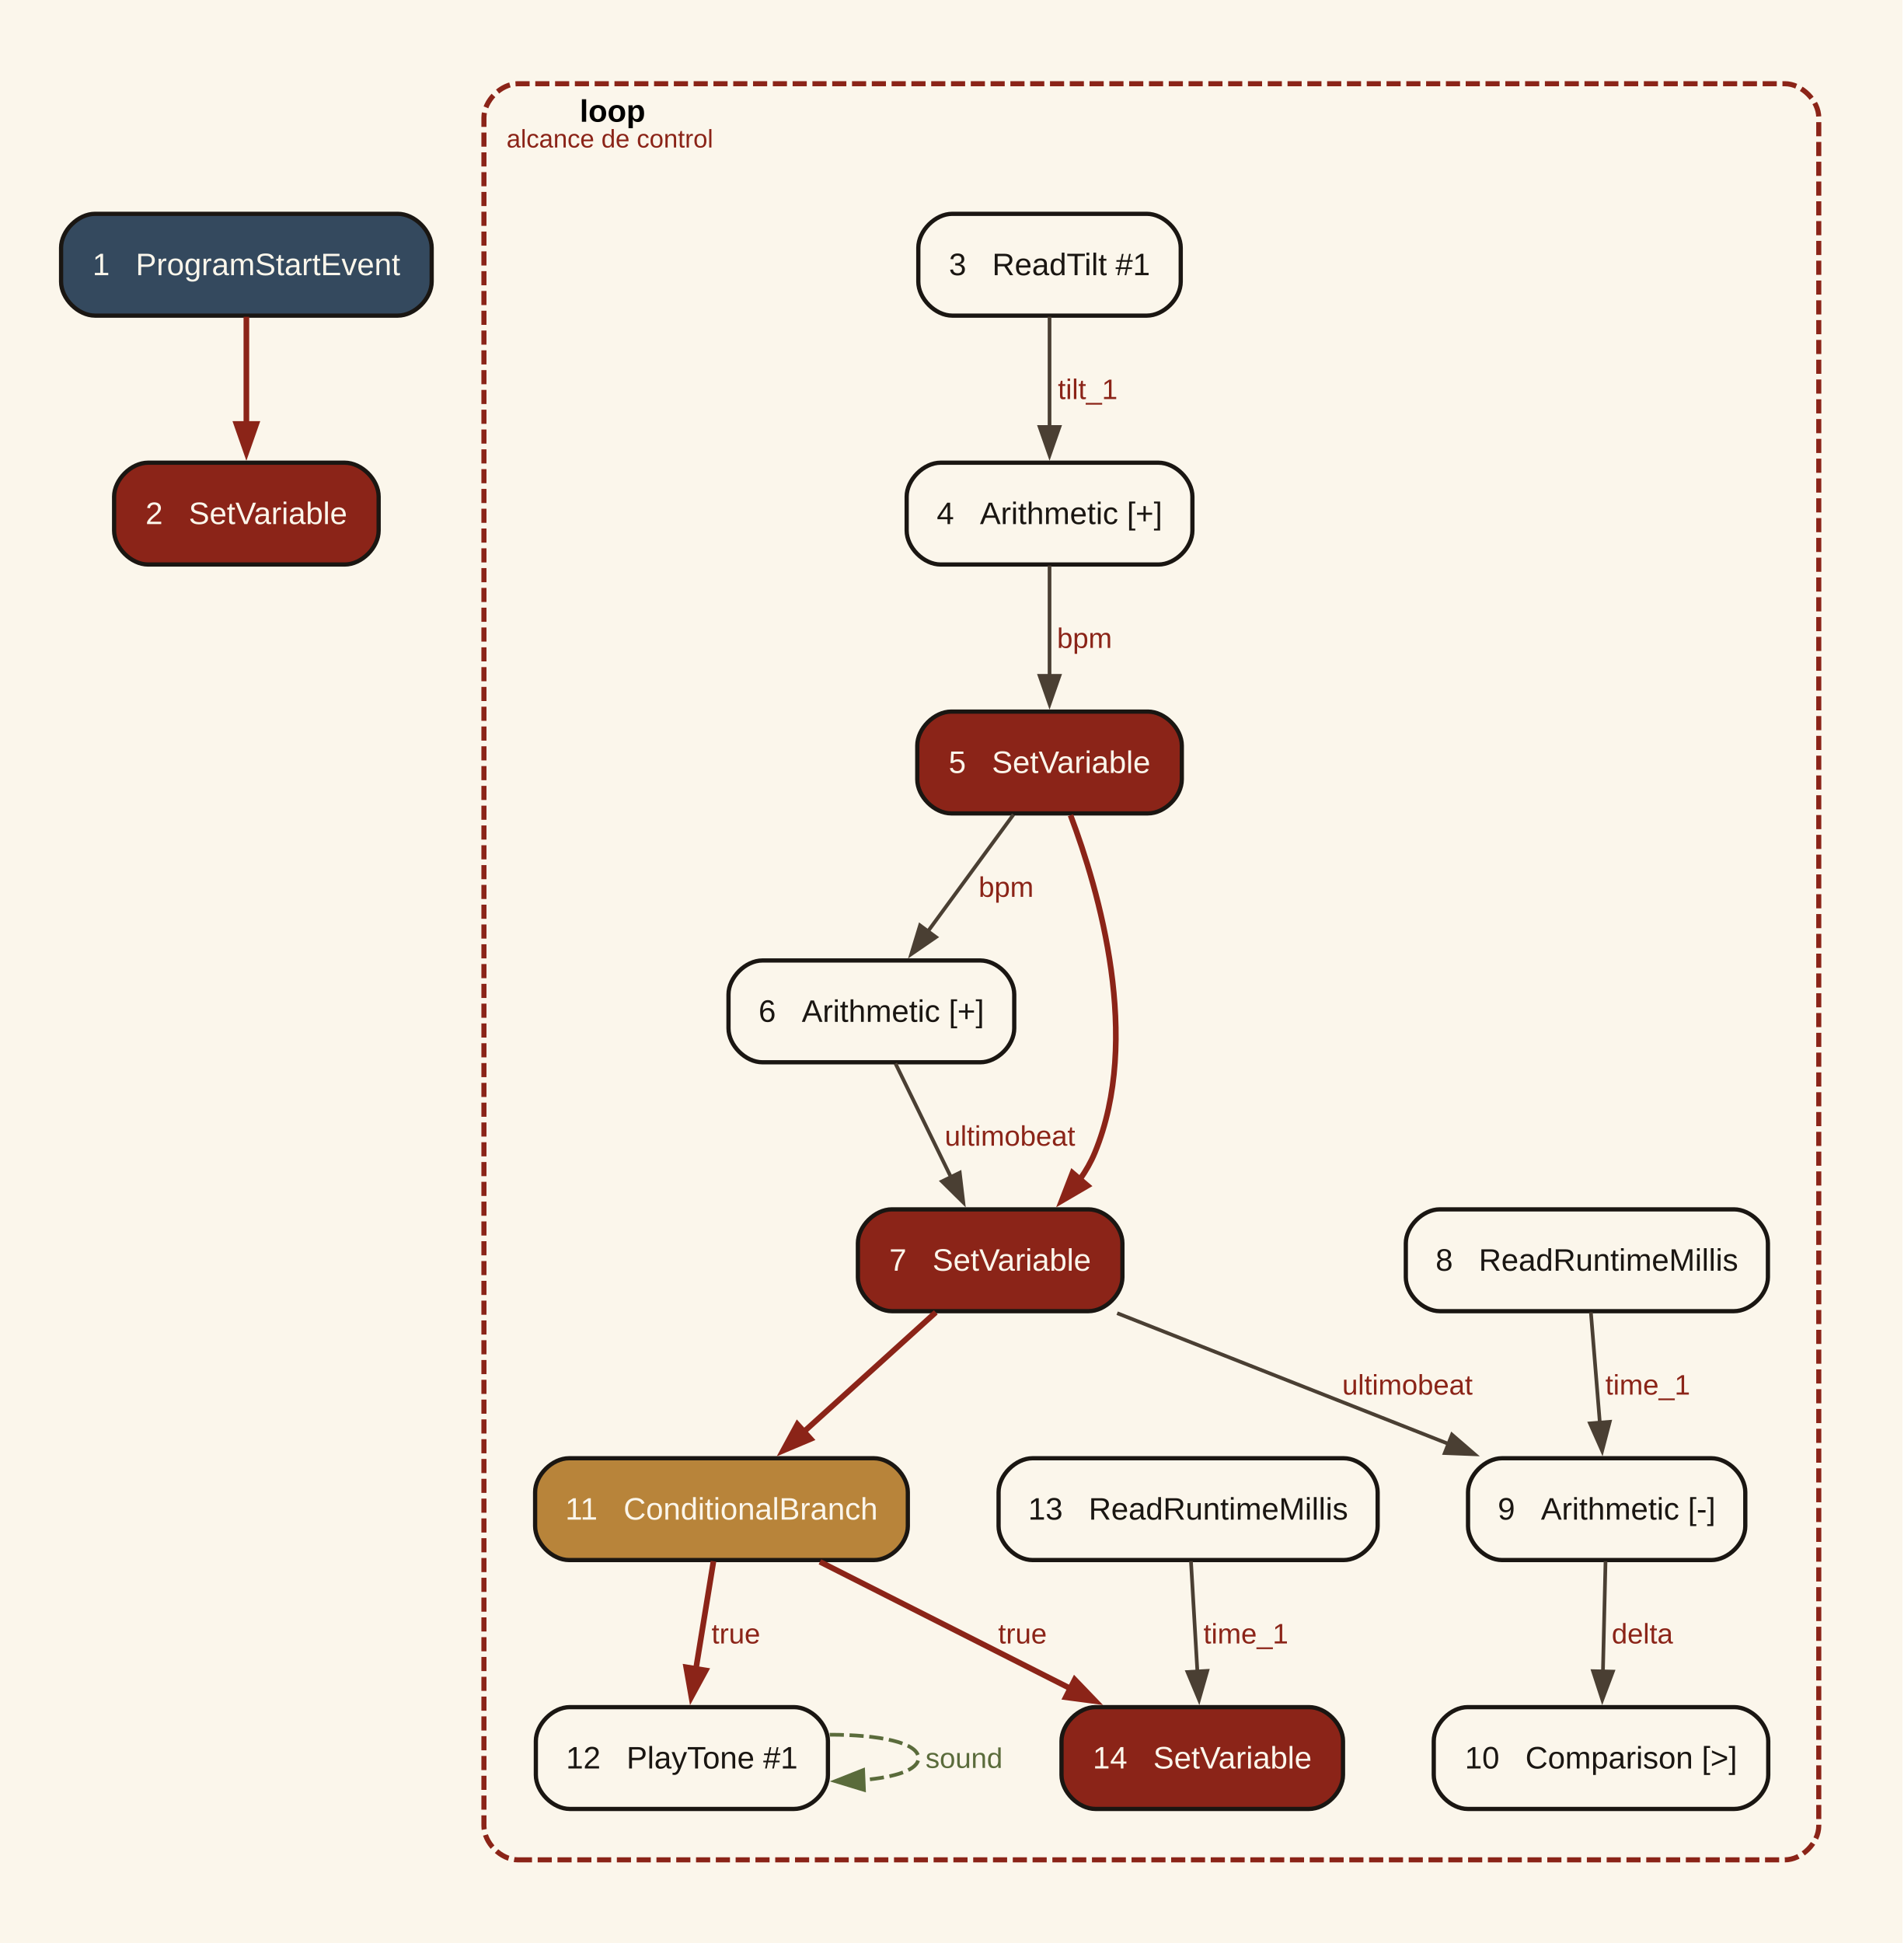
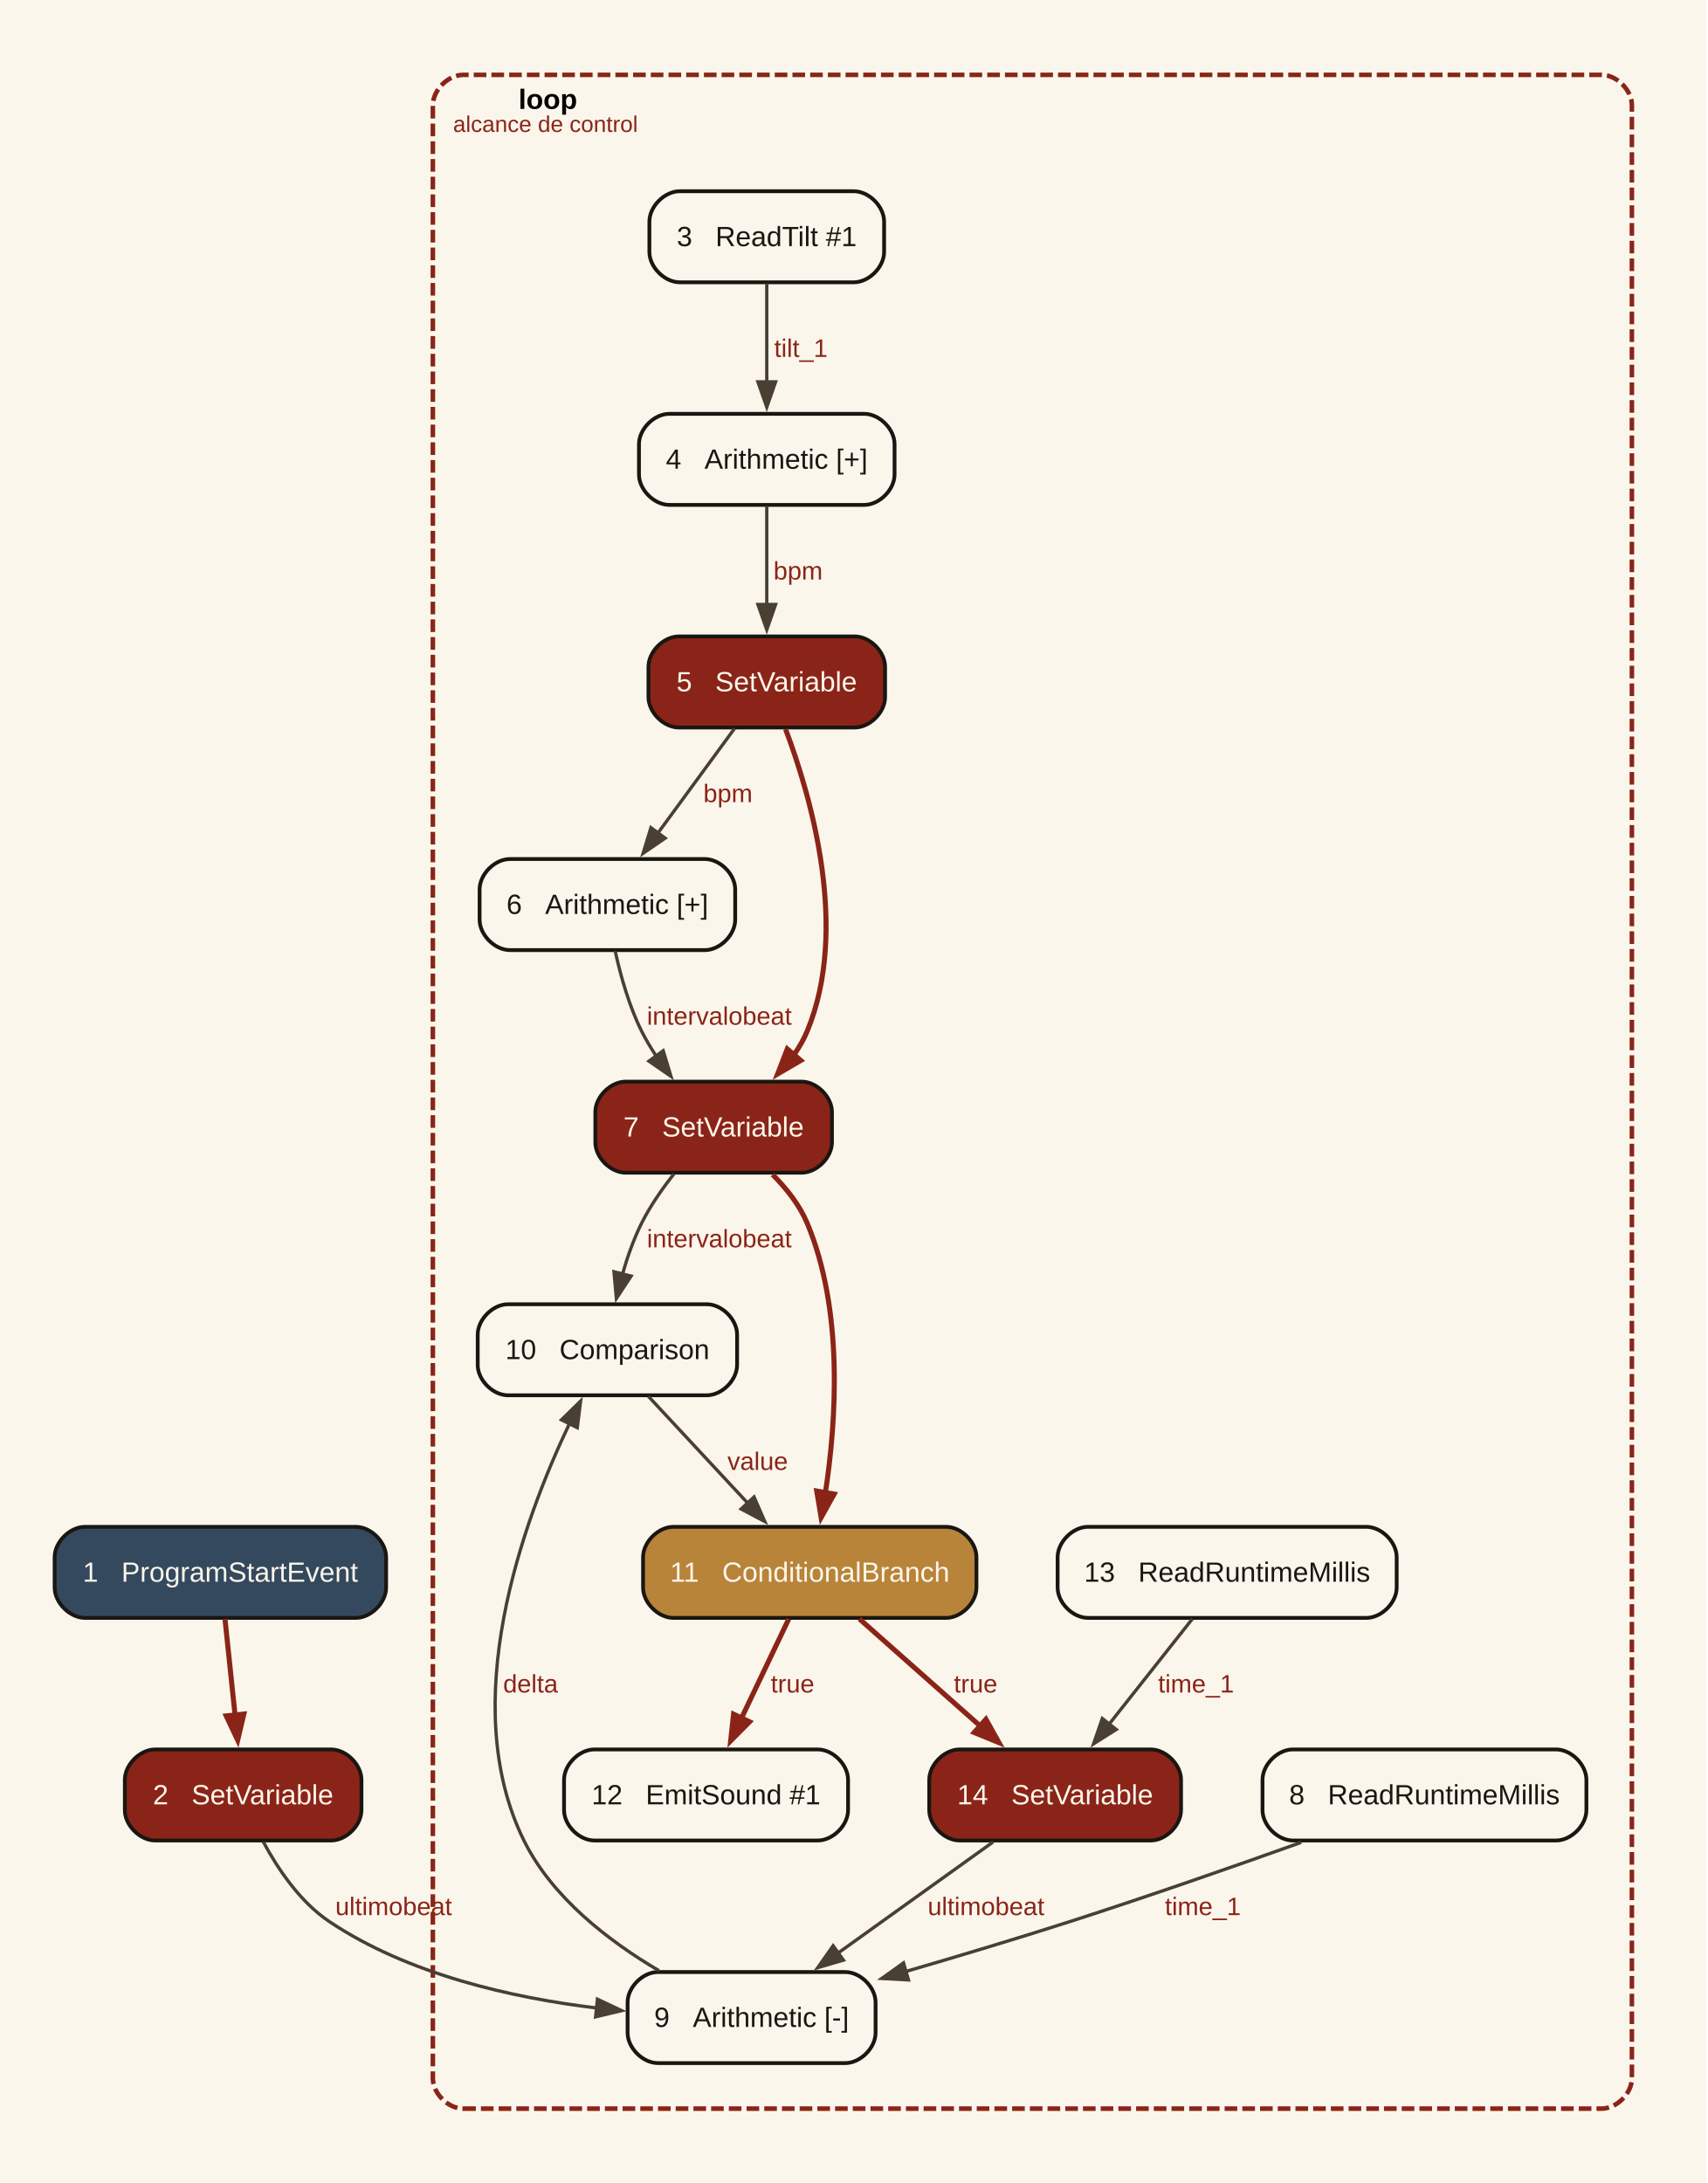
- <svg xmlns="http://www.w3.org/2000/svg" width="673pt" height="687pt" viewBox="0.00 0.00 673.00 687.00">
-   <g id="graph0" class="graph" transform="scale(1 1) rotate(0) translate(21.6 665.6)">
-     <polygon fill="#fbf6eb" stroke="none" points="-21.6,21.6 -21.6,-665.6 651.12,-665.6 651.12,21.6 -21.6,21.6" />
+ <svg xmlns="http://www.w3.org/2000/svg" width="675pt" height="863pt" viewBox="0.00 0.00 675.00 863.00">
+   <g id="graph0" class="graph" transform="scale(1 1) rotate(0) translate(21.6 841.6)">
+     <polygon fill="#fbf6eb" stroke="none" points="-21.6,21.6 -21.6,-841.6 653.12,-841.6 653.12,21.6 -21.6,21.6" />
    <g id="clust1" class="cluster">
-       <path fill="#fbf6eb" stroke="#8b2418" stroke-width="1.8" stroke-dasharray="5,2" d="M161.52,-8C161.52,-8 609.52,-8 609.52,-8 615.52,-8 621.52,-14 621.52,-20 621.52,-20 621.52,-624 621.52,-624 621.52,-630 615.52,-636 609.52,-636 609.52,-636 161.52,-636 161.52,-636 155.52,-636 149.52,-630 149.52,-624 149.52,-624 149.52,-20 149.52,-20 149.52,-14 155.52,-8 161.52,-8" />
-       <text xml:space="preserve" text-anchor="start" x="183.39" y="-622.55" font-family="Arial" font-weight="bold" font-size="11.00">loop</text>
-       <text xml:space="preserve" text-anchor="start" x="157.52" y="-613.45" font-family="Arial" font-size="9.00" fill="#8b2418">alcance de control</text>
+       <path fill="#fbf6eb" stroke="#8b2418" stroke-width="1.8" stroke-dasharray="5,2" d="M161.52,-8C161.52,-8 611.52,-8 611.52,-8 617.52,-8 623.52,-14 623.52,-20 623.52,-20 623.52,-800 623.52,-800 623.52,-806 617.52,-812 611.52,-812 611.52,-812 161.52,-812 161.52,-812 155.52,-812 149.52,-806 149.52,-800 149.52,-800 149.52,-20 149.52,-20 149.52,-14 155.52,-8 161.52,-8" />
+       <text xml:space="preserve" text-anchor="start" x="183.39" y="-798.55" font-family="Arial" font-weight="bold" font-size="11.00">loop</text>
+       <text xml:space="preserve" text-anchor="start" x="157.52" y="-789.45" font-family="Arial" font-size="9.00" fill="#8b2418">alcance de control</text>
    </g>
    <g id="node1" class="node">
-       <path fill="#34495e" stroke="#1a1612" stroke-width="1.5" d="M119.04,-590C119.04,-590 12,-590 12,-590 6,-590 0,-584 0,-578 0,-578 0,-566 0,-566 0,-560 6,-554 12,-554 12,-554 119.04,-554 119.04,-554 125.04,-554 131.04,-560 131.04,-566 131.04,-566 131.04,-578 131.04,-578 131.04,-584 125.04,-590 119.04,-590" />
-       <text xml:space="preserve" text-anchor="middle" x="65.52" y="-568.3" font-family="Arial" font-size="11.00" fill="#fbf6eb">1   ProgramStartEvent</text>
+       <path fill="#34495e" stroke="#1a1612" stroke-width="1.5" d="M119.04,-238C119.04,-238 12,-238 12,-238 6,-238 0,-232 0,-226 0,-226 0,-214 0,-214 0,-208 6,-202 12,-202 12,-202 119.04,-202 119.04,-202 125.04,-202 131.04,-208 131.04,-214 131.04,-214 131.04,-226 131.04,-226 131.04,-232 125.04,-238 119.04,-238" />
+       <text xml:space="preserve" text-anchor="middle" x="65.52" y="-216.3" font-family="Arial" font-size="11.00" fill="#fbf6eb">1   ProgramStartEvent</text>
    </g>
    <g id="node2" class="node">
-       <path fill="#8b2418" stroke="#1a1612" stroke-width="1.5" d="M100.29,-502C100.29,-502 30.75,-502 30.75,-502 24.75,-502 18.75,-496 18.75,-490 18.75,-490 18.75,-478 18.75,-478 18.75,-472 24.75,-466 30.75,-466 30.75,-466 100.29,-466 100.29,-466 106.29,-466 112.29,-472 112.29,-478 112.29,-478 112.29,-490 112.29,-490 112.29,-496 106.29,-502 100.29,-502" />
-       <text xml:space="preserve" text-anchor="middle" x="65.52" y="-480.3" font-family="Arial" font-size="11.00" fill="#fbf6eb">2   SetVariable</text>
+       <path fill="#8b2418" stroke="#1a1612" stroke-width="1.5" d="M109.29,-150C109.29,-150 39.75,-150 39.75,-150 33.75,-150 27.75,-144 27.75,-138 27.75,-138 27.75,-126 27.75,-126 27.75,-120 33.75,-114 39.75,-114 39.75,-114 109.29,-114 109.29,-114 115.29,-114 121.29,-120 121.29,-126 121.29,-126 121.29,-138 121.29,-138 121.29,-144 115.29,-150 109.29,-150" />
+       <text xml:space="preserve" text-anchor="middle" x="74.52" y="-128.3" font-family="Arial" font-size="11.00" fill="#fbf6eb">2   SetVariable</text>
    </g>
    <g id="edge1" class="edge">
-       <path fill="none" stroke="#8b2418" stroke-width="2" d="M65.52,-553.6C65.52,-542.71 65.52,-528.39 65.52,-515.64" />
-       <polygon fill="#8b2418" stroke="#8b2418" stroke-width="2" points="69.02,-515.7 65.52,-505.7 62.02,-515.7 69.02,-515.7" />
+       <path fill="none" stroke="#8b2418" stroke-width="2" d="M67.34,-201.6C68.49,-190.6 70.01,-176.08 71.36,-163.24" />
+       <polygon fill="#8b2418" stroke="#8b2418" stroke-width="2" points="74.8,-163.99 72.36,-153.68 67.83,-163.26 74.8,-163.99" />
+     </g>
+     <g id="node9" class="node">
+       <path fill="#fbf6eb" stroke="#1a1612" stroke-width="1.5" d="M312.54,-62C312.54,-62 238.5,-62 238.5,-62 232.5,-62 226.5,-56 226.5,-50 226.5,-50 226.5,-38 226.5,-38 226.5,-32 232.5,-26 238.5,-26 238.5,-26 312.54,-26 312.54,-26 318.54,-26 324.54,-32 324.54,-38 324.54,-38 324.54,-50 324.54,-50 324.54,-56 318.54,-62 312.54,-62" />
+       <text xml:space="preserve" text-anchor="middle" x="275.52" y="-40.3" font-family="Arial" font-size="11.00" fill="#1a1612">9   Arithmetic [-]</text>
+     </g>
+     <g id="edge2" class="edge">
+       <path fill="none" stroke="#4a3f33" stroke-width="1.3" d="M82.48,-113.49C88.22,-102.8 97,-89.73 108.52,-82 139.73,-61.05 180.9,-51.77 214.56,-47.75" />
+       <polygon fill="#4a3f33" stroke="#4a3f33" stroke-width="1.3" points="214.58,-51.26 224.16,-46.74 213.85,-44.3 214.58,-51.26" />
+       <text xml:space="preserve" text-anchor="middle" x="134.02" y="-84.5" font-family="Arial" font-size="10.00" fill="#8b2418"> ultimobeat </text>
    </g>
    <g id="node3" class="node">
-       <path fill="#fbf6eb" stroke="#1a1612" stroke-width="1.5" d="M383.91,-590C383.91,-590 315.12,-590 315.12,-590 309.12,-590 303.12,-584 303.12,-578 303.12,-578 303.12,-566 303.12,-566 303.12,-560 309.12,-554 315.12,-554 315.12,-554 383.91,-554 383.91,-554 389.91,-554 395.91,-560 395.91,-566 395.91,-566 395.91,-578 395.91,-578 395.91,-584 389.91,-590 383.91,-590" />
-       <text xml:space="preserve" text-anchor="middle" x="349.52" y="-568.3" font-family="Arial" font-size="11.00" fill="#1a1612">3   ReadTilt #1</text>
+       <path fill="#fbf6eb" stroke="#1a1612" stroke-width="1.5" d="M315.91,-766C315.91,-766 247.12,-766 247.12,-766 241.12,-766 235.12,-760 235.12,-754 235.12,-754 235.12,-742 235.12,-742 235.12,-736 241.12,-730 247.12,-730 247.12,-730 315.91,-730 315.91,-730 321.91,-730 327.91,-736 327.91,-742 327.91,-742 327.91,-754 327.91,-754 327.91,-760 321.91,-766 315.91,-766" />
+       <text xml:space="preserve" text-anchor="middle" x="281.52" y="-744.3" font-family="Arial" font-size="11.00" fill="#1a1612">3   ReadTilt #1</text>
    </g>
    <g id="node4" class="node">
-       <path fill="#fbf6eb" stroke="#1a1612" stroke-width="1.5" d="M388.04,-502C388.04,-502 311,-502 311,-502 305,-502 299,-496 299,-490 299,-490 299,-478 299,-478 299,-472 305,-466 311,-466 311,-466 388.04,-466 388.04,-466 394.04,-466 400.04,-472 400.04,-478 400.04,-478 400.04,-490 400.04,-490 400.04,-496 394.04,-502 388.04,-502" />
-       <text xml:space="preserve" text-anchor="middle" x="349.52" y="-480.3" font-family="Arial" font-size="11.00" fill="#1a1612">4   Arithmetic [+]</text>
+       <path fill="#fbf6eb" stroke="#1a1612" stroke-width="1.5" d="M320.04,-678C320.04,-678 243,-678 243,-678 237,-678 231,-672 231,-666 231,-666 231,-654 231,-654 231,-648 237,-642 243,-642 243,-642 320.04,-642 320.04,-642 326.04,-642 332.04,-648 332.04,-654 332.04,-654 332.04,-666 332.04,-666 332.04,-672 326.04,-678 320.04,-678" />
+       <text xml:space="preserve" text-anchor="middle" x="281.52" y="-656.3" font-family="Arial" font-size="11.00" fill="#1a1612">4   Arithmetic [+]</text>
    </g>
-     <g id="edge2" class="edge">
-       <path fill="none" stroke="#4a3f33" stroke-width="1.3" d="M349.52,-553.6C349.52,-542.36 349.52,-527.47 349.52,-514.43" />
-       <polygon fill="#4a3f33" stroke="#4a3f33" stroke-width="1.3" points="353.02,-514.64 349.52,-504.64 346.02,-514.64 353.02,-514.64" />
-       <text xml:space="preserve" text-anchor="middle" x="363.02" y="-524.5" font-family="Arial" font-size="10.00" fill="#8b2418"> tilt_1 </text>
+     <g id="edge3" class="edge">
+       <path fill="none" stroke="#4a3f33" stroke-width="1.3" d="M281.52,-729.6C281.52,-718.36 281.52,-703.47 281.52,-690.43" />
+       <polygon fill="#4a3f33" stroke="#4a3f33" stroke-width="1.3" points="285.02,-690.64 281.52,-680.64 278.02,-690.64 285.02,-690.64" />
+       <text xml:space="preserve" text-anchor="middle" x="295.02" y="-700.5" font-family="Arial" font-size="10.00" fill="#8b2418"> tilt_1 </text>
    </g>
    <g id="node5" class="node">
-       <path fill="#8b2418" stroke="#1a1612" stroke-width="1.5" d="M384.29,-414C384.29,-414 314.75,-414 314.75,-414 308.75,-414 302.75,-408 302.75,-402 302.75,-402 302.75,-390 302.75,-390 302.75,-384 308.75,-378 314.75,-378 314.75,-378 384.29,-378 384.29,-378 390.29,-378 396.29,-384 396.29,-390 396.29,-390 396.29,-402 396.29,-402 396.29,-408 390.29,-414 384.29,-414" />
-       <text xml:space="preserve" text-anchor="middle" x="349.52" y="-392.3" font-family="Arial" font-size="11.00" fill="#fbf6eb">5   SetVariable</text>
+       <path fill="#8b2418" stroke="#1a1612" stroke-width="1.5" d="M316.29,-590C316.29,-590 246.75,-590 246.75,-590 240.75,-590 234.75,-584 234.75,-578 234.75,-578 234.75,-566 234.75,-566 234.75,-560 240.75,-554 246.75,-554 246.75,-554 316.29,-554 316.29,-554 322.29,-554 328.29,-560 328.29,-566 328.29,-566 328.29,-578 328.29,-578 328.29,-584 322.29,-590 316.29,-590" />
+       <text xml:space="preserve" text-anchor="middle" x="281.52" y="-568.3" font-family="Arial" font-size="11.00" fill="#fbf6eb">5   SetVariable</text>
    </g>
-     <g id="edge3" class="edge">
-       <path fill="none" stroke="#4a3f33" stroke-width="1.3" d="M349.52,-465.6C349.52,-454.36 349.52,-439.47 349.52,-426.43" />
-       <polygon fill="#4a3f33" stroke="#4a3f33" stroke-width="1.3" points="353.02,-426.64 349.52,-416.64 346.02,-426.64 353.02,-426.64" />
-       <text xml:space="preserve" text-anchor="middle" x="361.89" y="-436.5" font-family="Arial" font-size="10.00" fill="#8b2418"> bpm </text>
+     <g id="edge4" class="edge">
+       <path fill="none" stroke="#4a3f33" stroke-width="1.3" d="M281.52,-641.6C281.52,-630.36 281.52,-615.47 281.52,-602.43" />
+       <polygon fill="#4a3f33" stroke="#4a3f33" stroke-width="1.3" points="285.02,-602.64 281.52,-592.64 278.02,-602.64 285.02,-602.64" />
+       <text xml:space="preserve" text-anchor="middle" x="293.89" y="-612.5" font-family="Arial" font-size="10.00" fill="#8b2418"> bpm </text>
    </g>
    <g id="node6" class="node">
-       <path fill="#fbf6eb" stroke="#1a1612" stroke-width="1.5" d="M325.04,-326C325.04,-326 248,-326 248,-326 242,-326 236,-320 236,-314 236,-314 236,-302 236,-302 236,-296 242,-290 248,-290 248,-290 325.04,-290 325.04,-290 331.04,-290 337.04,-296 337.04,-302 337.04,-302 337.04,-314 337.04,-314 337.04,-320 331.04,-326 325.04,-326" />
-       <text xml:space="preserve" text-anchor="middle" x="286.52" y="-304.3" font-family="Arial" font-size="11.00" fill="#1a1612">6   Arithmetic [+]</text>
+       <path fill="#fbf6eb" stroke="#1a1612" stroke-width="1.5" d="M257.04,-502C257.04,-502 180,-502 180,-502 174,-502 168,-496 168,-490 168,-490 168,-478 168,-478 168,-472 174,-466 180,-466 180,-466 257.04,-466 257.04,-466 263.04,-466 269.04,-472 269.04,-478 269.04,-478 269.04,-490 269.04,-490 269.04,-496 263.04,-502 257.04,-502" />
+       <text xml:space="preserve" text-anchor="middle" x="218.52" y="-480.3" font-family="Arial" font-size="11.00" fill="#1a1612">6   Arithmetic [+]</text>
+     </g>
+     <g id="edge6" class="edge">
+       <path fill="none" stroke="#4a3f33" stroke-width="1.3" d="M268.77,-553.6C260.03,-541.67 248.27,-525.61 238.32,-512.03" />
+       <polygon fill="#4a3f33" stroke="#4a3f33" stroke-width="1.3" points="241.36,-510.26 232.63,-504.26 235.72,-514.4 241.36,-510.26" />
+       <text xml:space="preserve" text-anchor="middle" x="266.17" y="-524.5" font-family="Arial" font-size="10.00" fill="#8b2418"> bpm </text>
+     </g>
+     <g id="node7" class="node">
+       <path fill="#8b2418" stroke="#1a1612" stroke-width="1.5" d="M295.29,-414C295.29,-414 225.75,-414 225.75,-414 219.75,-414 213.75,-408 213.75,-402 213.75,-402 213.75,-390 213.75,-390 213.75,-384 219.75,-378 225.75,-378 225.75,-378 295.29,-378 295.29,-378 301.29,-378 307.29,-384 307.29,-390 307.29,-390 307.29,-402 307.29,-402 307.29,-408 301.29,-414 295.29,-414" />
+       <text xml:space="preserve" text-anchor="middle" x="260.52" y="-392.3" font-family="Arial" font-size="11.00" fill="#fbf6eb">7   SetVariable</text>
    </g>
    <g id="edge5" class="edge">
-       <path fill="none" stroke="#4a3f33" stroke-width="1.3" d="M336.77,-377.6C328.03,-365.67 316.27,-349.61 306.32,-336.03" />
-       <polygon fill="#4a3f33" stroke="#4a3f33" stroke-width="1.3" points="309.36,-334.26 300.63,-328.26 303.72,-338.4 309.36,-334.26" />
-       <text xml:space="preserve" text-anchor="middle" x="334.17" y="-348.5" font-family="Arial" font-size="10.00" fill="#8b2418"> bpm </text>
+       <path fill="none" stroke="#8b2418" stroke-width="2" d="M288.94,-553.37C299.08,-526.52 314.2,-474.26 297.52,-434 296.17,-430.73 294.37,-427.6 292.29,-424.64" />
+       <polygon fill="#8b2418" stroke="#8b2418" stroke-width="2" points="294.96,-422.37 285.81,-417.03 289.63,-426.91 294.96,-422.37" />
    </g>
-     <g id="node7" class="node">
-       <path fill="#8b2418" stroke="#1a1612" stroke-width="1.5" d="M363.29,-238C363.29,-238 293.75,-238 293.75,-238 287.75,-238 281.75,-232 281.75,-226 281.75,-226 281.75,-214 281.75,-214 281.75,-208 287.75,-202 293.75,-202 293.75,-202 363.29,-202 363.29,-202 369.29,-202 375.29,-208 375.29,-214 375.29,-214 375.29,-226 375.29,-226 375.29,-232 369.29,-238 363.29,-238" />
-       <text xml:space="preserve" text-anchor="middle" x="328.52" y="-216.3" font-family="Arial" font-size="11.00" fill="#fbf6eb">7   SetVariable</text>
+     <g id="edge7" class="edge">
+       <path fill="none" stroke="#4a3f33" stroke-width="1.3" d="M221.59,-465.62C223.71,-455.98 227.06,-443.95 232.02,-434 233.72,-430.59 235.76,-427.18 237.95,-423.9" />
+       <polygon fill="#4a3f33" stroke="#4a3f33" stroke-width="1.3" points="240.58,-426.23 243.65,-416.09 234.93,-422.1 240.58,-426.23" />
+       <text xml:space="preserve" text-anchor="middle" x="262.77" y="-436.5" font-family="Arial" font-size="10.00" fill="#8b2418"> intervalobeat </text>
    </g>
-     <g id="edge4" class="edge">
-       <path fill="none" stroke="#8b2418" stroke-width="2" d="M356.94,-377.37C367.08,-350.52 382.2,-298.26 365.52,-258 364.17,-254.73 362.37,-251.6 360.29,-248.64" />
-       <polygon fill="#8b2418" stroke="#8b2418" stroke-width="2" points="362.96,-246.37 353.81,-241.03 357.63,-250.91 362.96,-246.37" />
+     <g id="node10" class="node">
+       <path fill="#fbf6eb" stroke="#1a1612" stroke-width="1.5" d="M257.79,-326C257.79,-326 179.25,-326 179.25,-326 173.25,-326 167.25,-320 167.25,-314 167.25,-314 167.25,-302 167.25,-302 167.25,-296 173.25,-290 179.25,-290 179.25,-290 257.79,-290 257.79,-290 263.79,-290 269.79,-296 269.79,-302 269.79,-302 269.79,-314 269.79,-314 269.79,-320 263.79,-326 257.79,-326" />
+       <text xml:space="preserve" text-anchor="middle" x="218.52" y="-304.3" font-family="Arial" font-size="11.00" fill="#1a1612">10   Comparison</text>
    </g>
-     <g id="edge6" class="edge">
-       <path fill="none" stroke="#4a3f33" stroke-width="1.3" d="M295.02,-289.6C300.67,-278.02 308.23,-262.54 314.74,-249.22" />
-       <polygon fill="#4a3f33" stroke="#4a3f33" stroke-width="1.3" points="317.78,-250.96 319.03,-240.44 311.49,-247.89 317.78,-250.96" />
-       <text xml:space="preserve" text-anchor="middle" x="335.53" y="-260.5" font-family="Arial" font-size="10.00" fill="#8b2418"> ultimobeat </text>
+     <g id="edge9" class="edge">
+       <path fill="none" stroke="#4a3f33" stroke-width="1.3" d="M244.81,-377.5C240.17,-371.62 235.42,-364.82 232.02,-358 228.88,-351.7 226.39,-344.58 224.44,-337.75" />
+       <polygon fill="#4a3f33" stroke="#4a3f33" stroke-width="1.3" points="227.9,-337.13 222.07,-328.29 221.11,-338.84 227.9,-337.13" />
+       <text xml:space="preserve" text-anchor="middle" x="262.77" y="-348.5" font-family="Arial" font-size="10.00" fill="#8b2418"> intervalobeat </text>
    </g>
-     <g id="node9" class="node">
-       <path fill="#fbf6eb" stroke="#1a1612" stroke-width="1.5" d="M583.54,-150C583.54,-150 509.5,-150 509.5,-150 503.5,-150 497.5,-144 497.5,-138 497.5,-138 497.5,-126 497.5,-126 497.5,-120 503.5,-114 509.5,-114 509.5,-114 583.54,-114 583.54,-114 589.54,-114 595.54,-120 595.54,-126 595.54,-126 595.54,-138 595.54,-138 595.54,-144 589.54,-150 583.54,-150" />
-       <text xml:space="preserve" text-anchor="middle" x="546.52" y="-128.3" font-family="Arial" font-size="11.00" fill="#1a1612">9   Arithmetic [-]</text>
+     <g id="node11" class="node">
+       <path fill="#b8843a" stroke="#1a1612" stroke-width="1.5" d="M352.41,-238C352.41,-238 244.62,-238 244.62,-238 238.62,-238 232.62,-232 232.62,-226 232.62,-226 232.62,-214 232.62,-214 232.62,-208 238.62,-202 244.62,-202 244.62,-202 352.41,-202 352.41,-202 358.41,-202 364.41,-208 364.41,-214 364.41,-214 364.41,-226 364.41,-226 364.41,-232 358.41,-238 352.41,-238" />
+       <text xml:space="preserve" text-anchor="middle" x="298.52" y="-216.3" font-family="Arial" font-size="11.00" fill="#fbf6eb">11   ConditionalBranch</text>
    </g>
    <g id="edge8" class="edge">
-       <path fill="none" stroke="#4a3f33" stroke-width="1.3" d="M373.43,-201.29C407.43,-187.87 454.33,-169.37 490.74,-155.01" />
-       <polygon fill="#4a3f33" stroke="#4a3f33" stroke-width="1.3" points="491.82,-158.34 499.84,-151.41 489.26,-151.83 491.82,-158.34" />
-       <text xml:space="preserve" text-anchor="middle" x="476.07" y="-172.5" font-family="Arial" font-size="10.00" fill="#8b2418"> ultimobeat </text>
-     </g>
-     <g id="node11" class="node">
-       <path fill="#b8843a" stroke="#1a1612" stroke-width="1.5" d="M287.41,-150C287.41,-150 179.62,-150 179.62,-150 173.62,-150 167.62,-144 167.62,-138 167.62,-138 167.62,-126 167.62,-126 167.62,-120 173.62,-114 179.62,-114 179.62,-114 287.41,-114 287.41,-114 293.41,-114 299.41,-120 299.41,-126 299.41,-126 299.41,-138 299.41,-138 299.41,-144 293.41,-150 287.41,-150" />
-       <text xml:space="preserve" text-anchor="middle" x="233.52" y="-128.3" font-family="Arial" font-size="11.00" fill="#fbf6eb">11   ConditionalBranch</text>
-     </g>
-     <g id="edge7" class="edge">
-       <path fill="none" stroke="#8b2418" stroke-width="2" d="M309.3,-201.6C295.86,-189.44 277.69,-172.99 262.51,-159.24" />
-       <polygon fill="#8b2418" stroke="#8b2418" stroke-width="2" points="265.05,-156.82 255.29,-152.7 260.35,-162.01 265.05,-156.82" />
+       <path fill="none" stroke="#8b2418" stroke-width="2" d="M283.81,-377.26C289.34,-371.75 294.5,-365.21 297.52,-358 311.88,-323.68 309.07,-280.16 304.7,-251.49" />
+       <polygon fill="#8b2418" stroke="#8b2418" stroke-width="2" points="308.16,-250.96 303.02,-241.7 301.27,-252.15 308.16,-250.96" />
    </g>
    <g id="node8" class="node">
-       <path fill="#fbf6eb" stroke="#1a1612" stroke-width="1.5" d="M591.54,-238C591.54,-238 487.5,-238 487.5,-238 481.5,-238 475.5,-232 475.5,-226 475.5,-226 475.5,-214 475.5,-214 475.5,-208 481.5,-202 487.5,-202 487.5,-202 591.54,-202 591.54,-202 597.54,-202 603.54,-208 603.54,-214 603.54,-214 603.54,-226 603.54,-226 603.54,-232 597.54,-238 591.54,-238" />
-       <text xml:space="preserve" text-anchor="middle" x="539.52" y="-216.3" font-family="Arial" font-size="11.00" fill="#1a1612">8   ReadRuntimeMillis</text>
-     </g>
-     <g id="edge9" class="edge">
-       <path fill="none" stroke="#4a3f33" stroke-width="1.3" d="M540.94,-201.6C541.85,-190.36 543.06,-175.47 544.12,-162.43" />
-       <polygon fill="#4a3f33" stroke="#4a3f33" stroke-width="1.3" points="547.6,-162.88 544.92,-152.63 540.62,-162.32 547.6,-162.88" />
-       <text xml:space="preserve" text-anchor="middle" x="561.06" y="-172.5" font-family="Arial" font-size="10.00" fill="#8b2418"> time_1 </text>
-     </g>
-     <g id="node10" class="node">
-       <path fill="#fbf6eb" stroke="#1a1612" stroke-width="1.5" d="M591.66,-62C591.66,-62 497.38,-62 497.38,-62 491.38,-62 485.38,-56 485.38,-50 485.38,-50 485.38,-38 485.38,-38 485.38,-32 491.38,-26 497.38,-26 497.38,-26 591.66,-26 591.66,-26 597.66,-26 603.66,-32 603.66,-38 603.66,-38 603.66,-50 603.66,-50 603.66,-56 597.66,-62 591.66,-62" />
-       <text xml:space="preserve" text-anchor="middle" x="544.52" y="-40.3" font-family="Arial" font-size="11.00" fill="#1a1612">10   Comparison [&gt;]</text>
+       <path fill="#fbf6eb" stroke="#1a1612" stroke-width="1.5" d="M593.54,-150C593.54,-150 489.5,-150 489.5,-150 483.5,-150 477.5,-144 477.5,-138 477.5,-138 477.5,-126 477.5,-126 477.5,-120 483.5,-114 489.5,-114 489.5,-114 593.54,-114 593.54,-114 599.54,-114 605.54,-120 605.54,-126 605.54,-126 605.54,-138 605.54,-138 605.54,-144 599.54,-150 593.54,-150" />
+       <text xml:space="preserve" text-anchor="middle" x="541.52" y="-128.3" font-family="Arial" font-size="11.00" fill="#1a1612">8   ReadRuntimeMillis</text>
    </g>
    <g id="edge10" class="edge">
-       <path fill="none" stroke="#4a3f33" stroke-width="1.3" d="M546.12,-113.6C545.85,-102.36 545.51,-87.47 545.2,-74.43" />
-       <polygon fill="#4a3f33" stroke="#4a3f33" stroke-width="1.3" points="548.71,-74.56 544.98,-64.64 541.71,-74.72 548.71,-74.56" />
-       <text xml:space="preserve" text-anchor="middle" x="559.14" y="-84.5" font-family="Arial" font-size="10.00" fill="#8b2418"> delta </text>
+       <path fill="none" stroke="#4a3f33" stroke-width="1.3" d="M492.81,-113.26C465.99,-103.67 432.04,-91.82 401.52,-82 380.37,-75.2 357.06,-68.21 336.31,-62.17" />
+       <polygon fill="#4a3f33" stroke="#4a3f33" stroke-width="1.3" points="337.54,-58.88 326.96,-59.46 335.59,-65.61 337.54,-58.88" />
+       <text xml:space="preserve" text-anchor="middle" x="453.91" y="-84.5" font-family="Arial" font-size="10.00" fill="#8b2418"> time_1 </text>
+     </g>
+     <g id="edge11" class="edge">
+       <path fill="none" stroke="#4a3f33" stroke-width="1.3" d="M238.88,-62.55C219.17,-74.15 196.67,-91.4 185.52,-114 158.82,-168.1 185.01,-239.95 203.58,-278.94" />
+       <polygon fill="#4a3f33" stroke="#4a3f33" stroke-width="1.3" points="200.35,-280.3 207.92,-287.71 206.62,-277.2 200.35,-280.3" />
+       <text xml:space="preserve" text-anchor="middle" x="188.14" y="-172.5" font-family="Arial" font-size="10.00" fill="#8b2418"> delta </text>
+     </g>
+     <g id="edge12" class="edge">
+       <path fill="none" stroke="#4a3f33" stroke-width="1.3" d="M234.71,-289.6C246.02,-277.44 261.32,-260.99 274.11,-247.24" />
+       <polygon fill="#4a3f33" stroke="#4a3f33" stroke-width="1.3" points="276.49,-249.82 280.74,-240.11 271.37,-245.05 276.49,-249.82" />
+       <text xml:space="preserve" text-anchor="middle" x="277.93" y="-260.5" font-family="Arial" font-size="10.00" fill="#8b2418"> value </text>
    </g>
    <g id="node12" class="node">
-       <path fill="#fbf6eb" stroke="#1a1612" stroke-width="1.5" d="M259.16,-62C259.16,-62 179.88,-62 179.88,-62 173.88,-62 167.88,-56 167.88,-50 167.88,-50 167.88,-38 167.88,-38 167.88,-32 173.88,-26 179.88,-26 179.88,-26 259.16,-26 259.16,-26 265.16,-26 271.16,-32 271.16,-38 271.16,-38 271.16,-50 271.16,-50 271.16,-56 265.16,-62 259.16,-62" />
-       <text xml:space="preserve" text-anchor="middle" x="219.52" y="-40.3" font-family="Arial" font-size="11.00" fill="#1a1612">12   PlayTone #1</text>
+       <path fill="#fbf6eb" stroke="#1a1612" stroke-width="1.5" d="M301.66,-150C301.66,-150 213.38,-150 213.38,-150 207.38,-150 201.38,-144 201.38,-138 201.38,-138 201.38,-126 201.38,-126 201.38,-120 207.38,-114 213.38,-114 213.38,-114 301.66,-114 301.66,-114 307.66,-114 313.66,-120 313.66,-126 313.66,-126 313.66,-138 313.66,-138 313.66,-144 307.66,-150 301.66,-150" />
+       <text xml:space="preserve" text-anchor="middle" x="257.52" y="-128.3" font-family="Arial" font-size="11.00" fill="#1a1612">12   EmitSound #1</text>
    </g>
-     <g id="edge11" class="edge">
-       <path fill="none" stroke="#8b2418" stroke-width="2" d="M230.69,-113.6C228.9,-102.6 226.53,-88.08 224.44,-75.24" />
-       <polygon fill="#8b2418" stroke="#8b2418" stroke-width="2" points="227.94,-74.97 222.88,-65.66 221.04,-76.09 227.94,-74.97" />
-       <text xml:space="preserve" text-anchor="middle" x="238.61" y="-84.5" font-family="Arial" font-size="10.00" fill="#8b2418"> true </text>
+     <g id="edge13" class="edge">
+       <path fill="none" stroke="#8b2418" stroke-width="2" d="M290.22,-201.6C284.87,-190.36 277.77,-175.47 271.55,-162.43" />
+       <polygon fill="#8b2418" stroke="#8b2418" stroke-width="2" points="274.71,-160.93 267.25,-153.41 268.39,-163.94 274.71,-160.93" />
+       <text xml:space="preserve" text-anchor="middle" x="291.72" y="-172.5" font-family="Arial" font-size="10.00" fill="#8b2418"> true </text>
    </g>
    <g id="node14" class="node">
-       <path fill="#8b2418" stroke="#1a1612" stroke-width="1.5" d="M441.29,-62C441.29,-62 365.75,-62 365.75,-62 359.75,-62 353.75,-56 353.75,-50 353.75,-50 353.75,-38 353.75,-38 353.75,-32 359.75,-26 365.75,-26 365.75,-26 441.29,-26 441.29,-26 447.29,-26 453.29,-32 453.29,-38 453.29,-38 453.29,-50 453.29,-50 453.29,-56 447.29,-62 441.29,-62" />
-       <text xml:space="preserve" text-anchor="middle" x="403.52" y="-40.3" font-family="Arial" font-size="11.00" fill="#fbf6eb">14   SetVariable</text>
+       <path fill="#8b2418" stroke="#1a1612" stroke-width="1.5" d="M433.29,-150C433.29,-150 357.75,-150 357.75,-150 351.75,-150 345.75,-144 345.75,-138 345.75,-138 345.75,-126 345.75,-126 345.75,-120 351.75,-114 357.75,-114 357.75,-114 433.29,-114 433.29,-114 439.29,-114 445.29,-120 445.29,-126 445.29,-126 445.29,-138 445.29,-138 445.29,-144 439.29,-150 433.29,-150" />
+       <text xml:space="preserve" text-anchor="middle" x="395.52" y="-128.3" font-family="Arial" font-size="11.00" fill="#fbf6eb">14   SetVariable</text>
    </g>
-     <g id="edge12" class="edge">
-       <path fill="none" stroke="#8b2418" stroke-width="2" d="M268.33,-113.39C293.92,-100.45 328.95,-82.72 356.94,-68.56" />
-       <polygon fill="#8b2418" stroke="#8b2418" stroke-width="2" points="358.42,-71.74 365.76,-64.1 355.26,-65.49 358.42,-71.74" />
-       <text xml:space="preserve" text-anchor="middle" x="339.95" y="-84.5" font-family="Arial" font-size="10.00" fill="#8b2418"> true </text>
-     </g>
-     <g id="edge13" class="edge">
-       <path fill="none" stroke="#5a6b3b" stroke-width="1.3" stroke-dasharray="5,2" d="M271.8,-52.25C289.22,-52.25 303.16,-49.5 303.16,-44 303.16,-39.83 295.16,-37.24 283.7,-36.23" />
-       <polygon fill="#5a6b3b" stroke="#5a6b3b" stroke-width="1.3" points="283.9,-32.74 273.76,-35.83 283.61,-39.73 283.9,-32.74" />
-       <text xml:space="preserve" text-anchor="middle" x="319.29" y="-40.5" font-family="Arial" font-size="10.00" fill="#5a6b3b"> sound </text>
+     <g id="edge14" class="edge">
+       <path fill="none" stroke="#8b2418" stroke-width="2" d="M318.15,-201.6C331.86,-189.44 350.42,-172.99 365.92,-159.24" />
+       <polygon fill="#8b2418" stroke="#8b2418" stroke-width="2" points="368.16,-161.93 373.32,-152.68 363.52,-156.7 368.16,-161.93" />
+       <text xml:space="preserve" text-anchor="middle" x="364.08" y="-172.5" font-family="Arial" font-size="10.00" fill="#8b2418"> true </text>
    </g>
    <g id="node13" class="node">
-       <path fill="#fbf6eb" stroke="#1a1612" stroke-width="1.5" d="M453.54,-150C453.54,-150 343.5,-150 343.5,-150 337.5,-150 331.5,-144 331.5,-138 331.5,-138 331.5,-126 331.5,-126 331.5,-120 337.5,-114 343.5,-114 343.5,-114 453.54,-114 453.54,-114 459.54,-114 465.54,-120 465.54,-126 465.54,-126 465.54,-138 465.54,-138 465.54,-144 459.54,-150 453.54,-150" />
-       <text xml:space="preserve" text-anchor="middle" x="398.52" y="-128.3" font-family="Arial" font-size="11.00" fill="#1a1612">13   ReadRuntimeMillis</text>
+       <path fill="#fbf6eb" stroke="#1a1612" stroke-width="1.5" d="M518.54,-238C518.54,-238 408.5,-238 408.5,-238 402.5,-238 396.5,-232 396.5,-226 396.5,-226 396.5,-214 396.5,-214 396.5,-208 402.5,-202 408.5,-202 408.5,-202 518.54,-202 518.54,-202 524.54,-202 530.54,-208 530.54,-214 530.54,-214 530.54,-226 530.54,-226 530.54,-232 524.54,-238 518.54,-238" />
+       <text xml:space="preserve" text-anchor="middle" x="463.52" y="-216.3" font-family="Arial" font-size="11.00" fill="#1a1612">13   ReadRuntimeMillis</text>
    </g>
-     <g id="edge14" class="edge">
-       <path fill="none" stroke="#4a3f33" stroke-width="1.3" d="M399.53,-113.6C400.18,-102.36 401.05,-87.47 401.81,-74.43" />
-       <polygon fill="#4a3f33" stroke="#4a3f33" stroke-width="1.3" points="405.29,-74.82 402.38,-64.64 398.3,-74.42 405.29,-74.82" />
-       <text xml:space="preserve" text-anchor="middle" x="418.94" y="-84.5" font-family="Arial" font-size="10.00" fill="#8b2418"> time_1 </text>
+     <g id="edge15" class="edge">
+       <path fill="none" stroke="#4a3f33" stroke-width="1.3" d="M449.76,-201.6C440.33,-189.67 427.63,-173.61 416.89,-160.03" />
+       <polygon fill="#4a3f33" stroke="#4a3f33" stroke-width="1.3" points="419.66,-157.89 410.71,-152.22 414.17,-162.23 419.66,-157.89" />
+       <text xml:space="preserve" text-anchor="middle" x="451.22" y="-172.5" font-family="Arial" font-size="10.00" fill="#8b2418"> time_1 </text>
+     </g>
+     <g id="edge16" class="edge">
+       <path fill="none" stroke="#4a3f33" stroke-width="1.3" d="M370.95,-113.39C353.23,-100.69 329.1,-83.4 309.53,-69.38" />
+       <polygon fill="#4a3f33" stroke="#4a3f33" stroke-width="1.3" points="311.83,-66.71 301.66,-63.73 307.75,-72.4 311.83,-66.71" />
+       <text xml:space="preserve" text-anchor="middle" x="368.2" y="-84.5" font-family="Arial" font-size="10.00" fill="#8b2418"> ultimobeat </text>
    </g>
  </g>
</svg>
